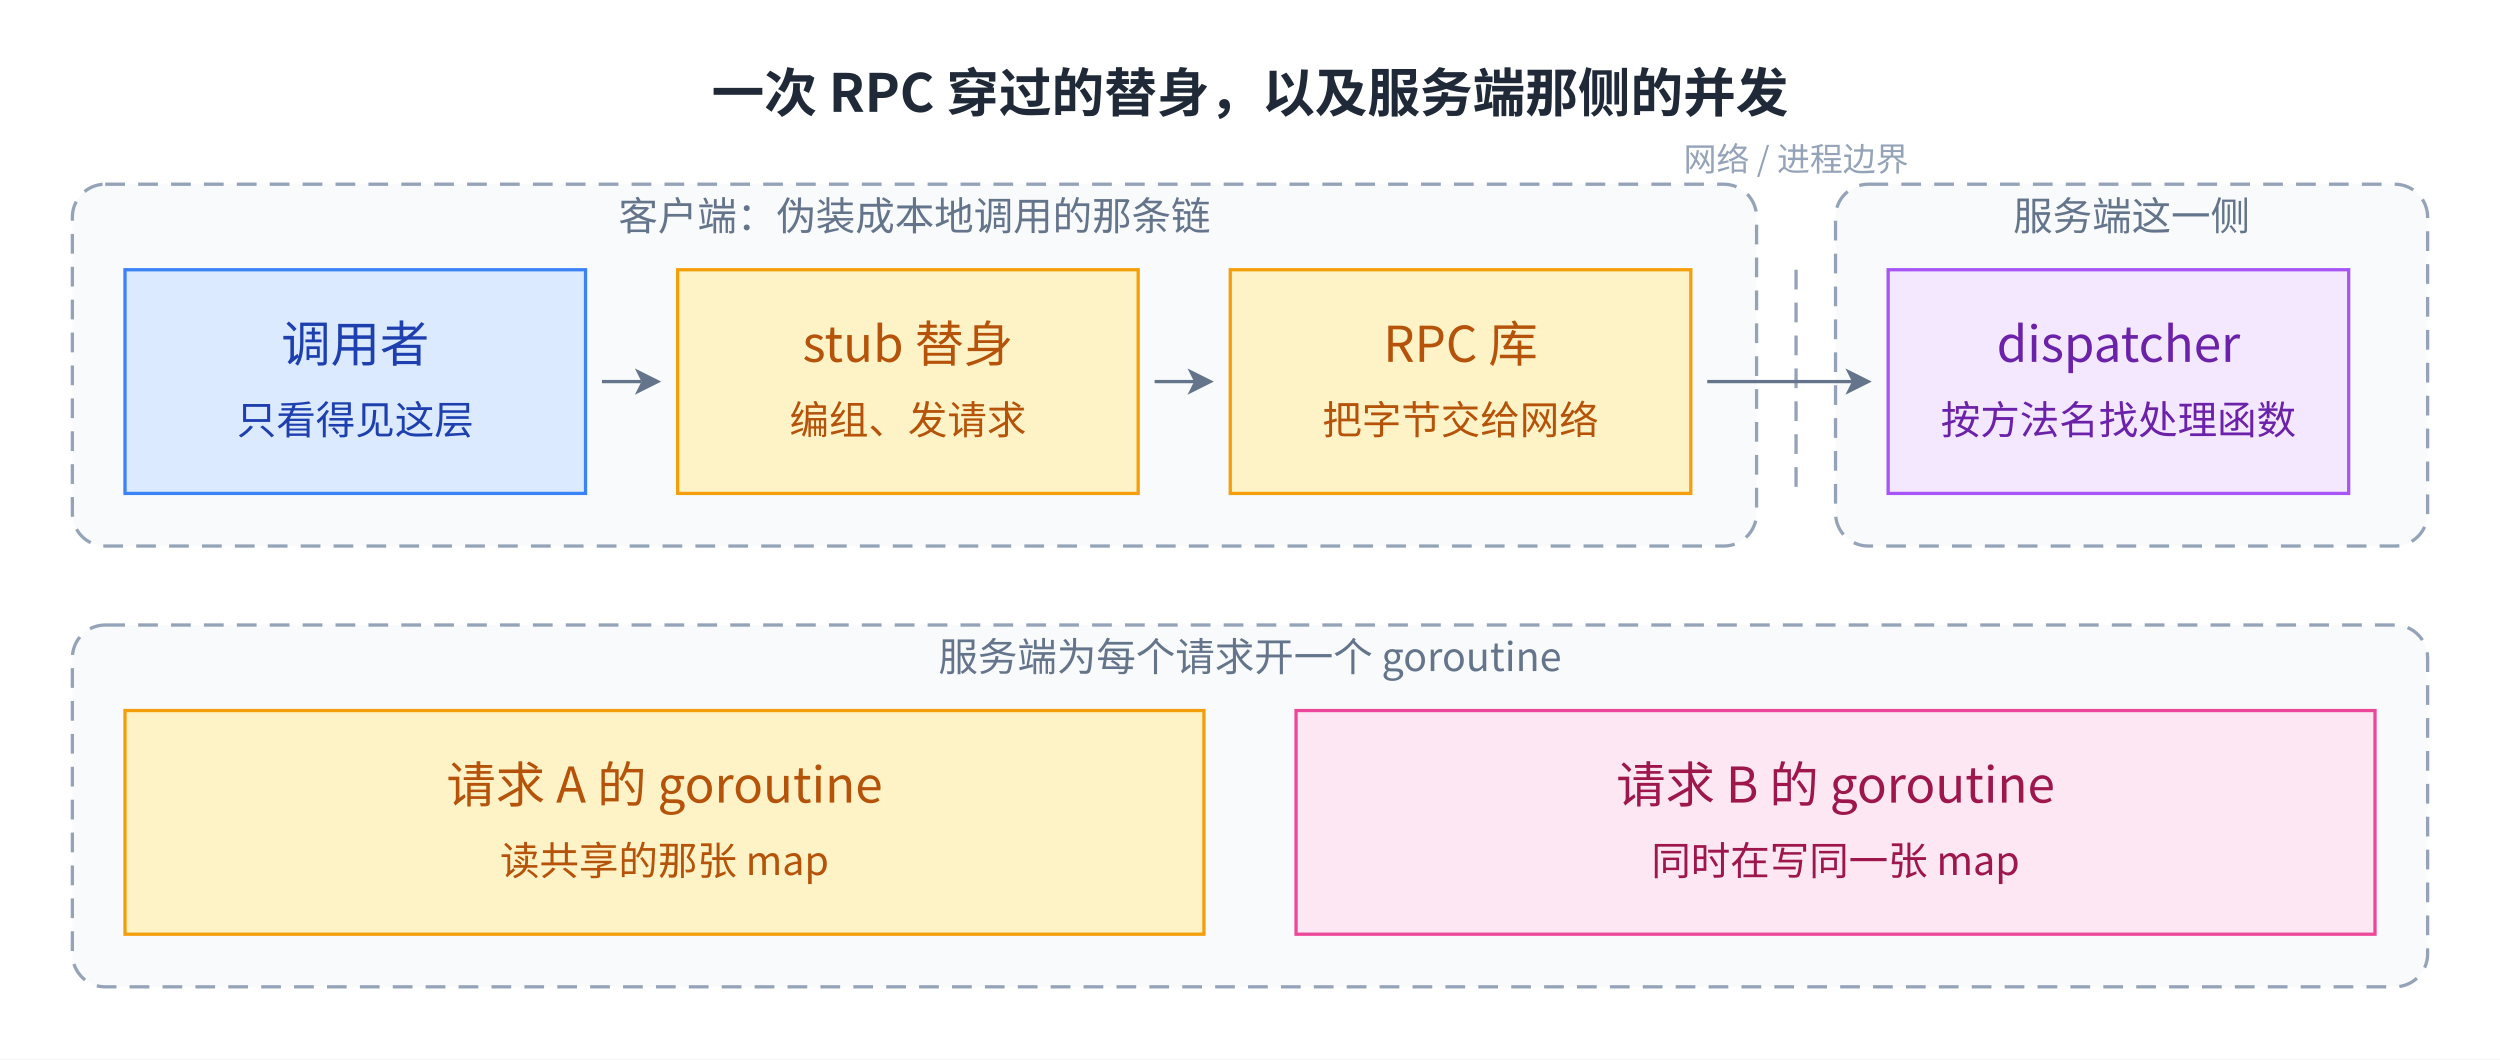
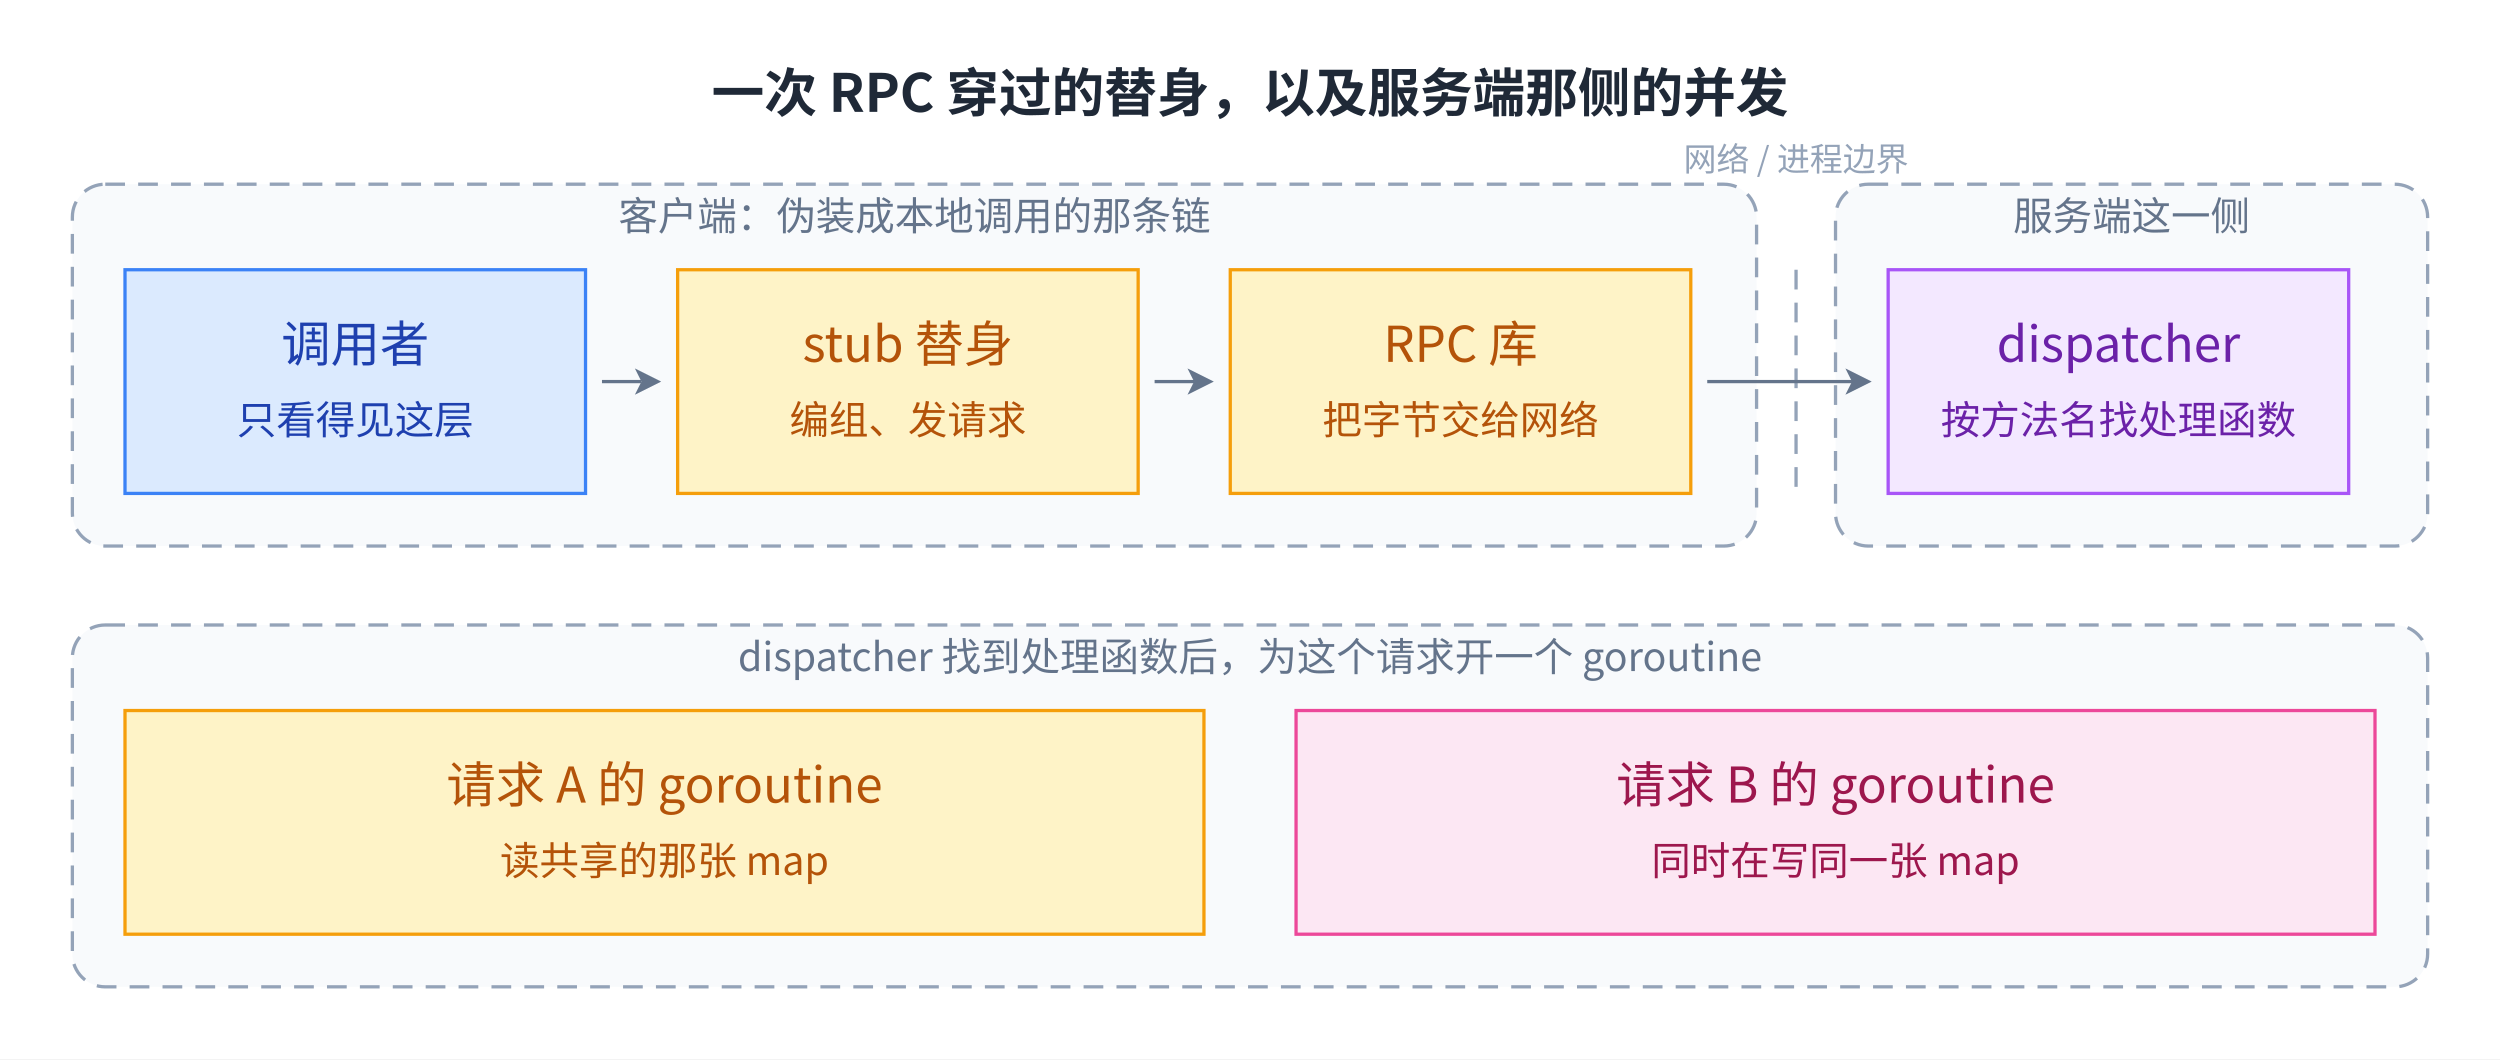
<svg xmlns="http://www.w3.org/2000/svg" viewBox="0 0 760 322" width="760" height="322" role="img" aria-labelledby="fig-rt-9-title fig-rt-9-desc">
  <defs>
    <style>
      text { font-family: 'PingFang SC', 'Microsoft YaHei', 'Noto Sans CJK SC', system-ui, sans-serif; }
    </style>
    <marker id="arrow" markerWidth="8" markerHeight="8" refX="2" refY="4" orient="auto" markerUnits="userSpaceOnUse">
      <path d="M0,0 L8,4 L0,8 L2,4 z" fill="#64748b" />
    </marker>
  </defs>
  <rect x="0" y="0" width="760" height="322" fill="#ffffff" />
  <text x="380" y="34" font-size="16" font-weight="600" fill="#1f2937" text-anchor="middle">一次 RPC 穿过的替身，以及服务端那侧的并发</text>
  <rect x="22" y="56" width="512" height="110" rx="10" fill="#f8fafc" stroke="#94a3b8" stroke-dasharray="6,4" />
  <text x="278" y="70" font-size="12" fill="#64748b" text-anchor="middle">客户端：伪装成本地调用的那条链</text>
  <rect x="558" y="56" width="180" height="110" rx="10" fill="#f8fafc" stroke="#94a3b8" stroke-dasharray="6,4" />
  <text x="648" y="70" font-size="12" fill="#64748b" text-anchor="middle">服务端这一侧</text>
  <rect x="22" y="190" width="716" height="110" rx="10" fill="#f8fafc" stroke="#94a3b8" stroke-dasharray="6,4" />
-   <text x="380" y="204" font-size="12" fill="#64748b" text-anchor="middle">服务端为每个请求开一个 goroutine</text>
+   <text x="380" y="204" font-size="12" fill="#64748b" text-anchor="middle">dispatcher 找到处理函数后，为这个请求开一个 goroutine</text>
  <path d="M546,82 L546,150" fill="none" stroke="#94a3b8" stroke-dasharray="6,4" />
  <text x="546" y="52" font-size="10" fill="#94a3b8" text-anchor="middle">网络 / 进程边界</text>
  <path d="M183,116 L195,116" fill="none" stroke="#64748b" marker-end="url(#arrow)" />
  <path d="M351,116 L363,116" fill="none" stroke="#64748b" marker-end="url(#arrow)" />
  <path d="M519,116 L563,116" fill="none" stroke="#64748b" marker-end="url(#arrow)" />
  <rect x="38" y="82" width="140" height="68" fill="#dbeafe" stroke="#3b82f6" />
  <text x="108" y="110" font-size="15" fill="#1e40af" text-anchor="middle">调用者</text>
  <text x="108" y="132" font-size="12" fill="#1e40af" text-anchor="middle">只看得见这层</text>
  <rect x="206" y="82" width="140" height="68" fill="#fef3c7" stroke="#f59e0b" />
  <text x="276" y="110" font-size="15" fill="#b45309" text-anchor="middle">stub 替身</text>
  <text x="276" y="132" font-size="12" fill="#b45309" text-anchor="middle">编组、发请求</text>
  <rect x="374" y="82" width="140" height="68" fill="#fef3c7" stroke="#f59e0b" />
  <text x="444" y="110" font-size="15" fill="#b45309" text-anchor="middle">RPC 库</text>
  <text x="444" y="132" font-size="12" fill="#b45309" text-anchor="middle">把字节交给网络</text>
  <rect x="574" y="82" width="140" height="68" fill="#f3e8ff" stroke="#a855f7" />
  <text x="644" y="110" font-size="15" fill="#6b21a8" text-anchor="middle">dispatcher</text>
  <text x="644" y="132" font-size="12" fill="#6b21a8" text-anchor="middle">按方法名找处理函数</text>
  <rect x="38" y="216" width="328" height="68" fill="#fef3c7" stroke="#f59e0b" />
  <text x="202" y="244" font-size="15" fill="#b45309" text-anchor="middle">请求 A 的 goroutine</text>
  <text x="202" y="266" font-size="12" fill="#b45309" text-anchor="middle">读共享的那张 map</text>
  <rect x="394" y="216" width="328" height="68" fill="#fce7f3" stroke="#ec4899" />
  <text x="558" y="244" font-size="15" fill="#9d174d" text-anchor="middle">请求 B 的 goroutine</text>
  <text x="558" y="266" font-size="12" fill="#9d174d" text-anchor="middle">同时在写同一张 map</text>
</svg>
